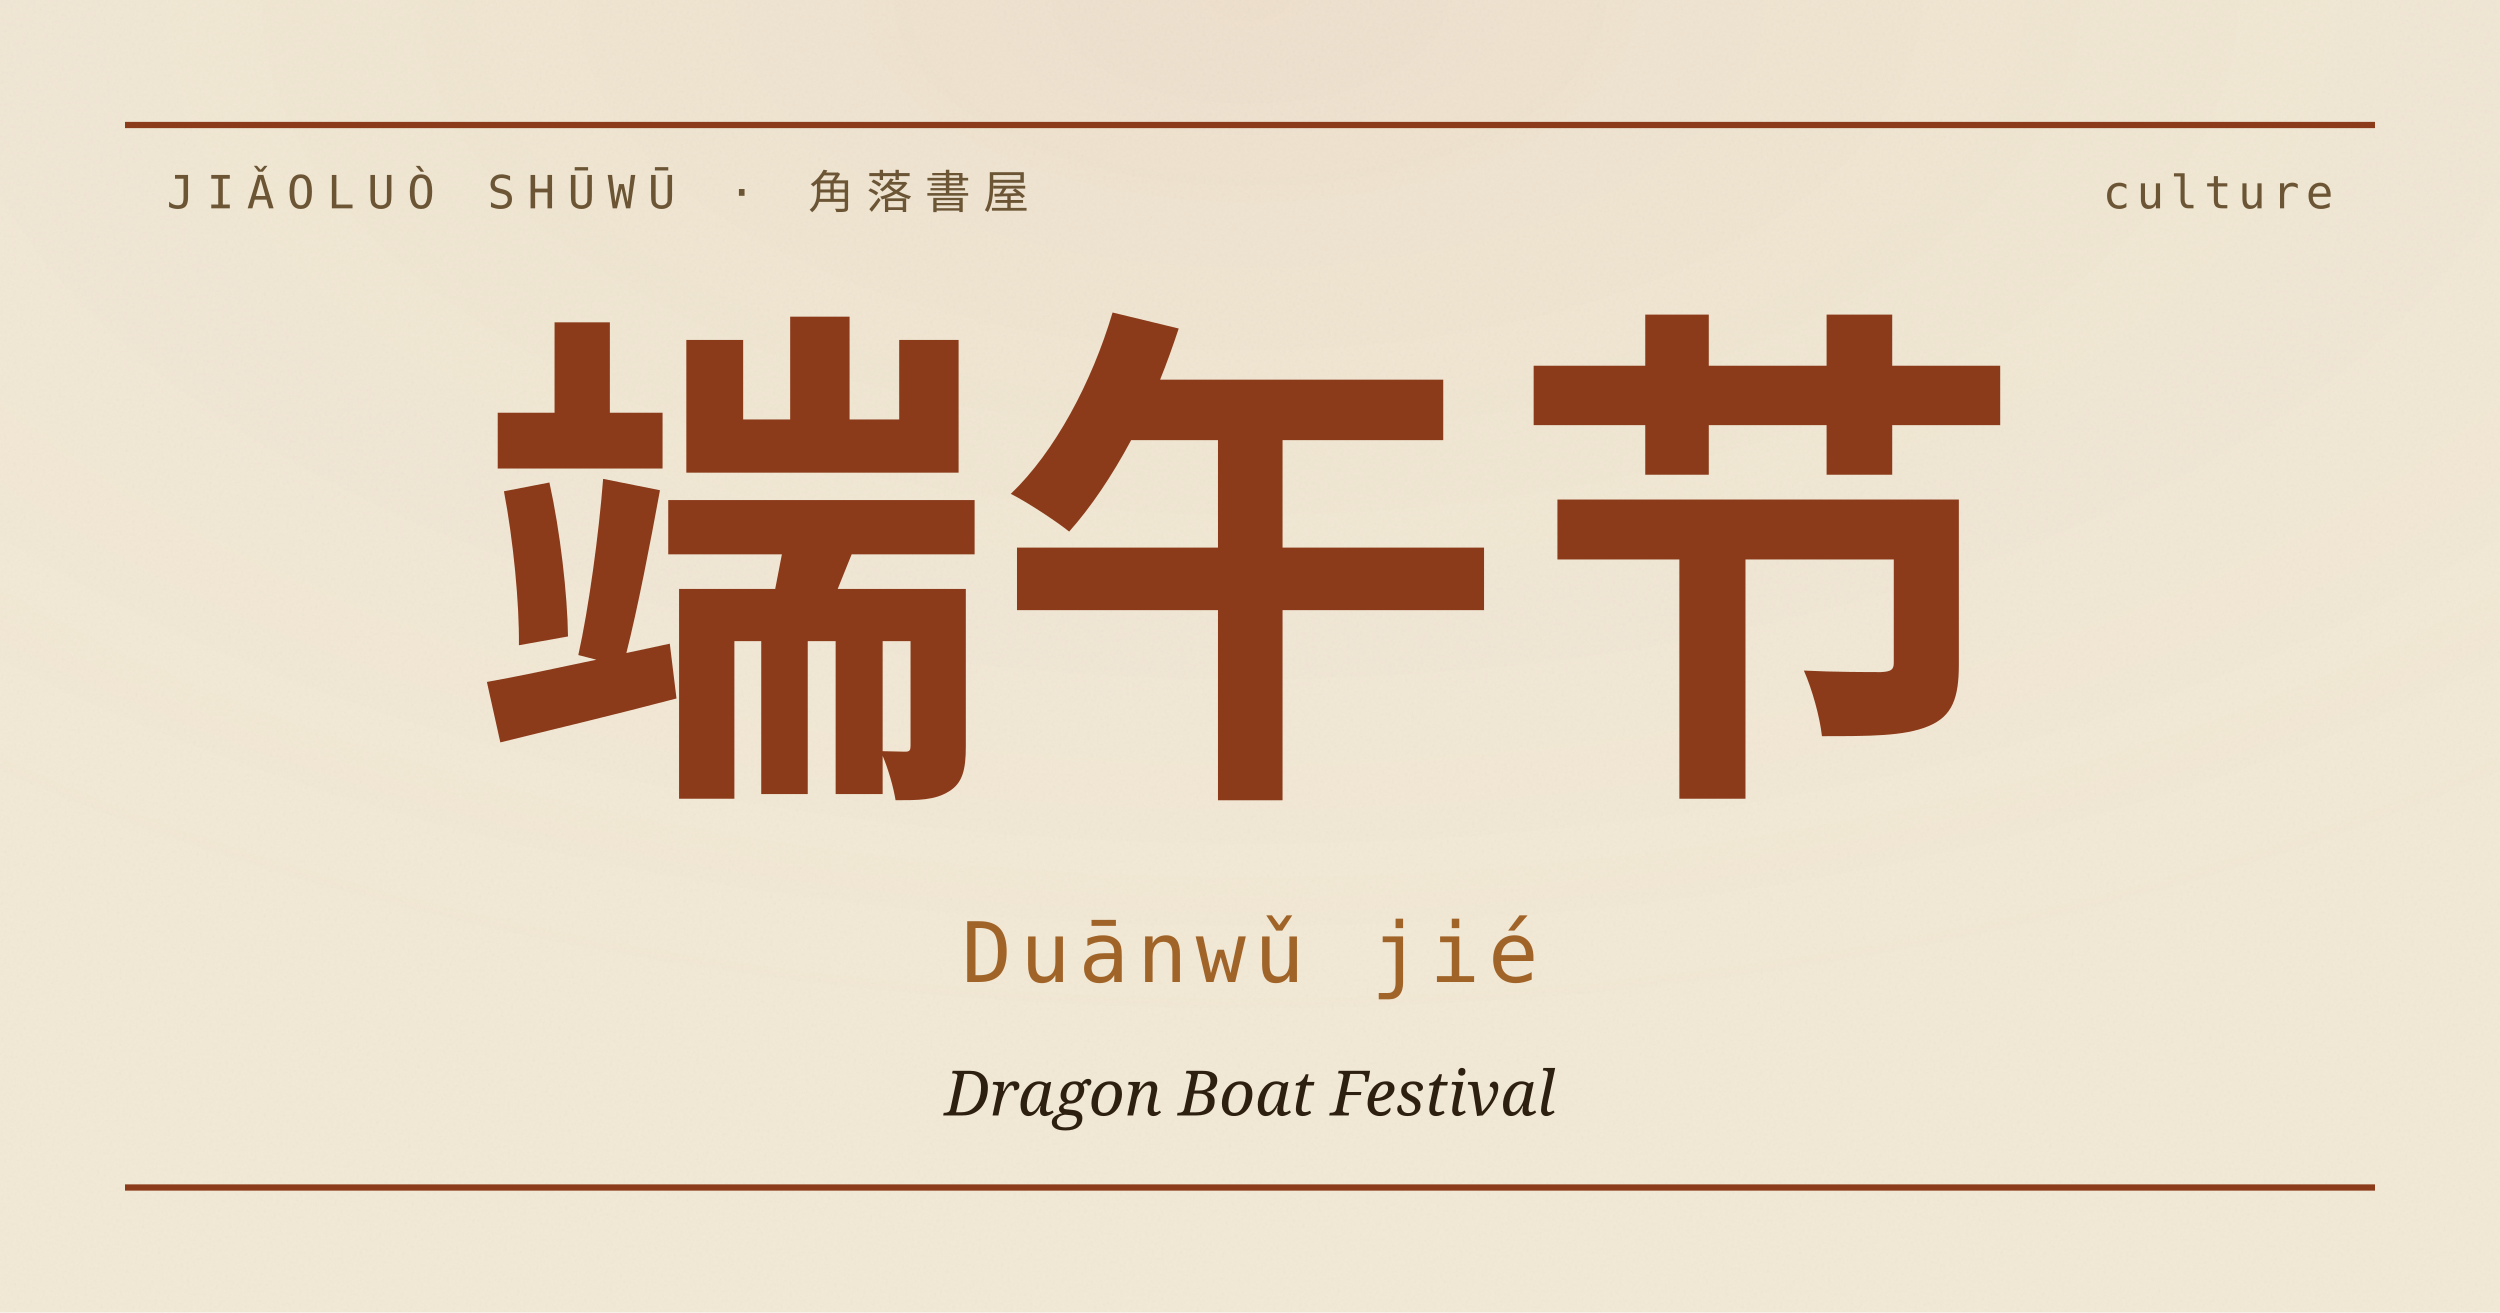
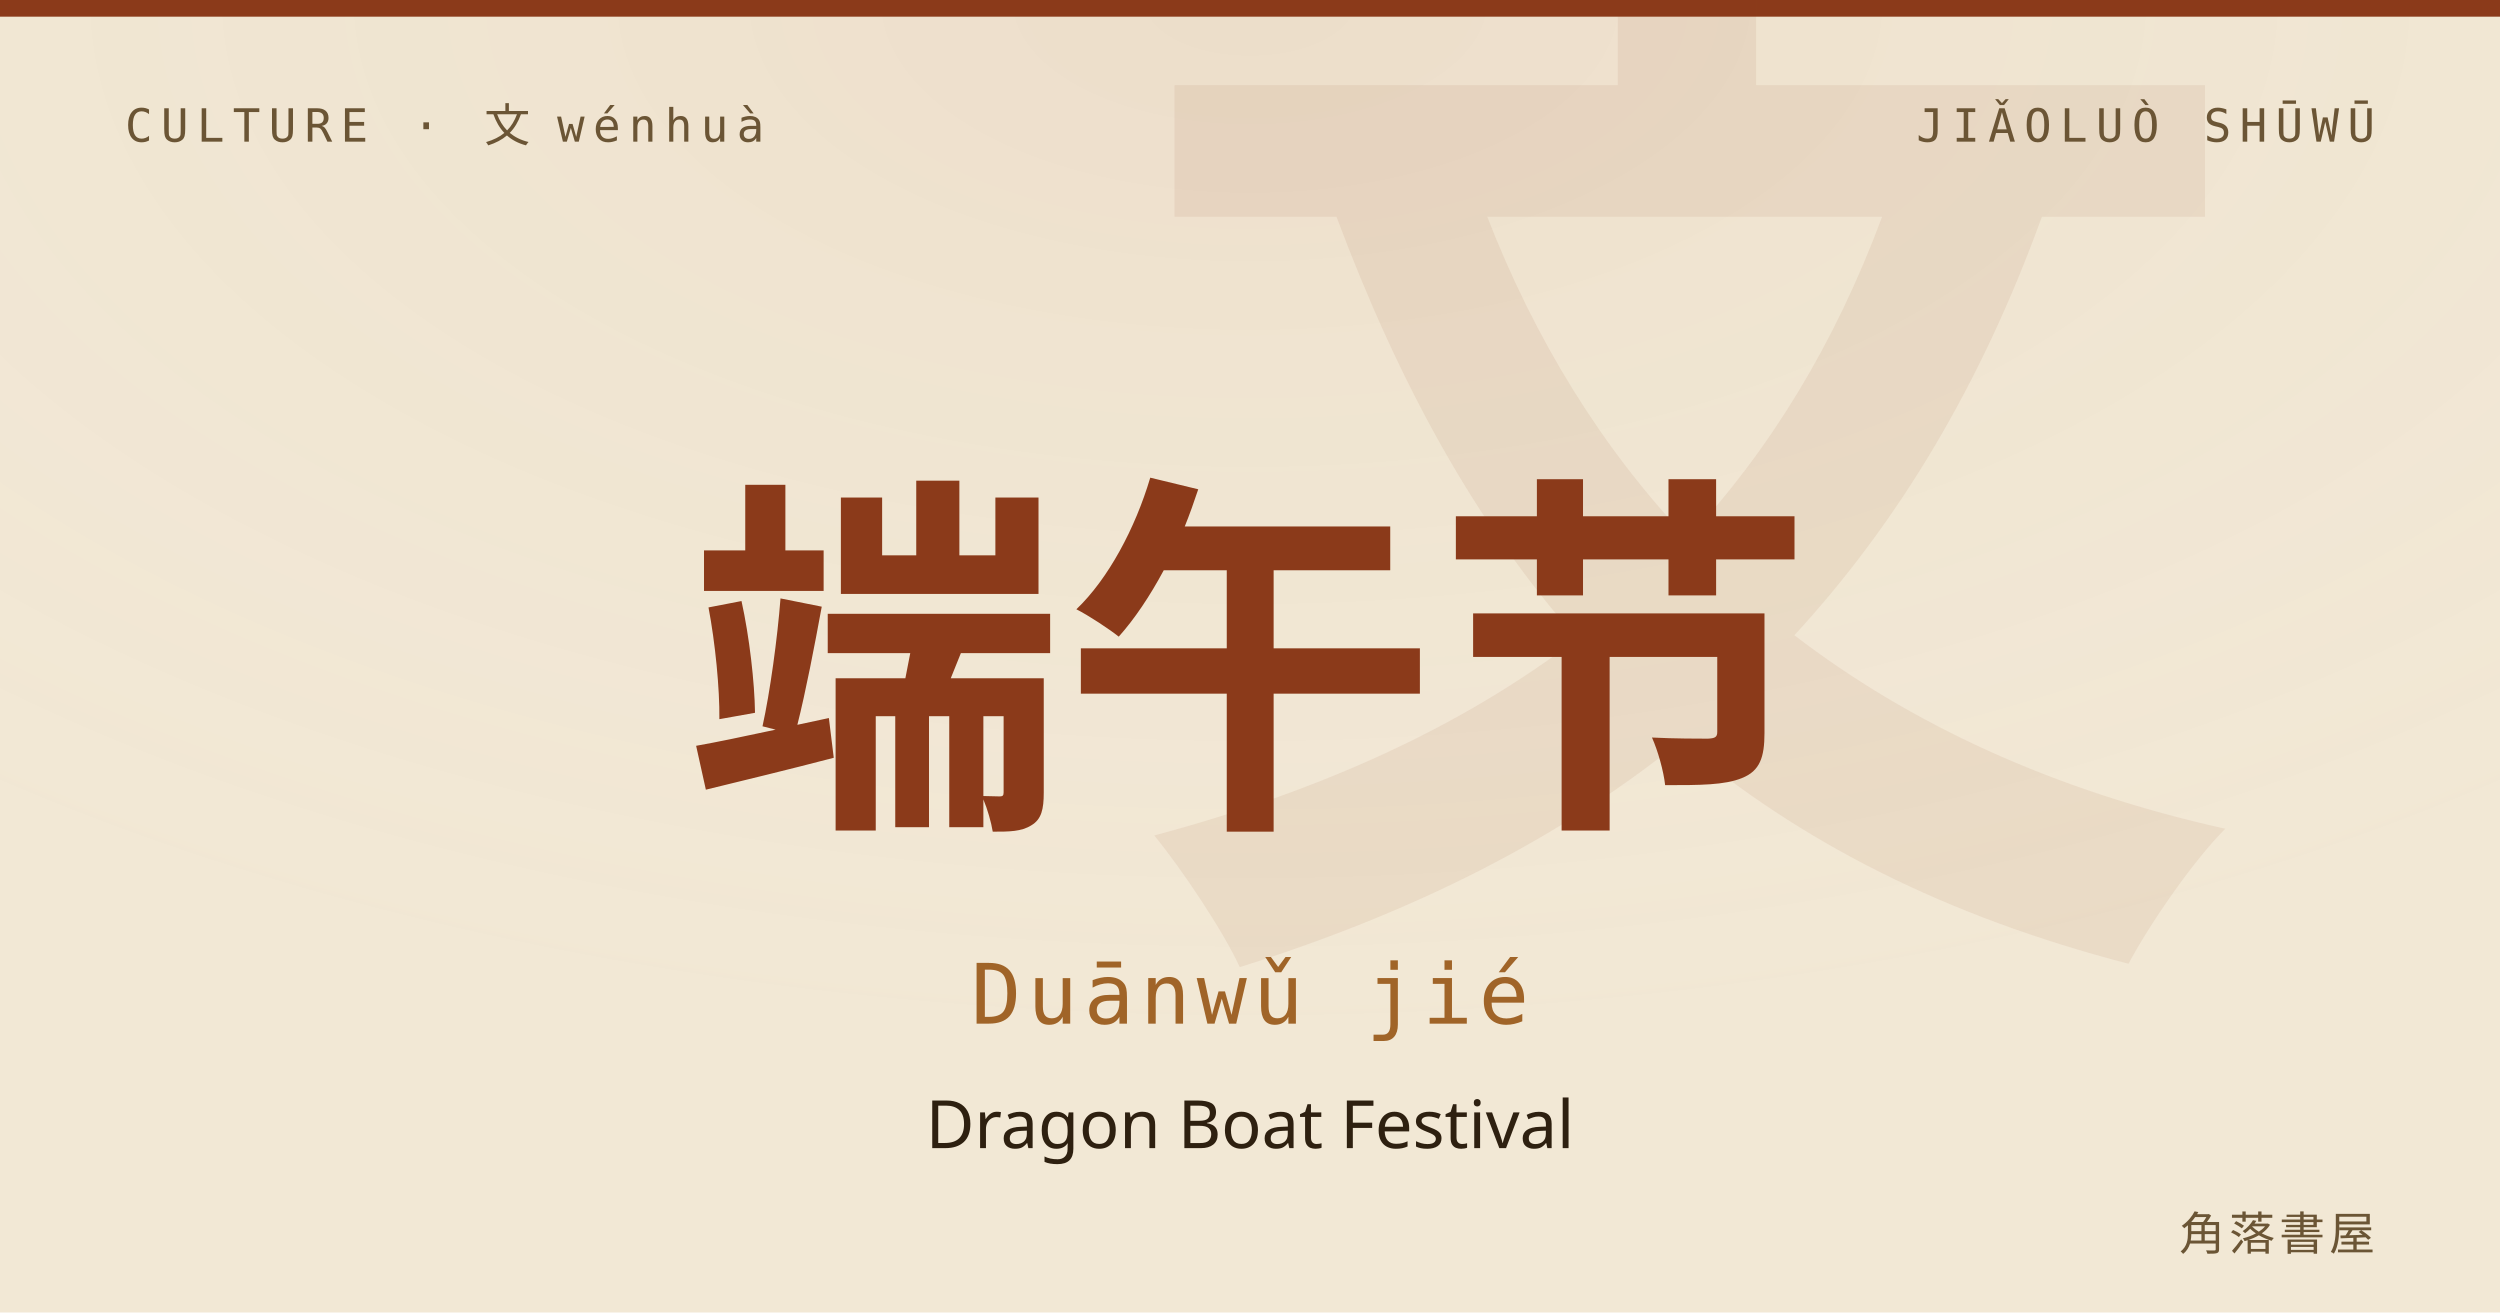
<svg xmlns="http://www.w3.org/2000/svg" viewBox="0 0 1200 630" width="1200" height="630">
  <defs>
-     <filter id="paper">
-       <feTurbulence type="fractalNoise" baseFrequency="0.65" numOctaves="5" stitchTiles="stitch" />
-       <feColorMatrix type="saturate" values="0" />
-     </filter>
    <radialGradient id="vignette" cx="50%" cy="0%" r="80%">
-       <stop offset="0%" stop-color="#8b3a1a" stop-opacity="0.05" />
+       <stop offset="0%" stop-color="#8b3a1a" stop-opacity="0.06" />
      <stop offset="100%" stop-color="#f2e8d5" stop-opacity="0" />
    </radialGradient>
  </defs>
  <rect width="1200" height="630" fill="#f2e8d5" />
  <rect width="1200" height="630" fill="url(#vignette)" />
-   <rect width="1200" height="630" filter="url(#paper)" opacity="0.06" />
-   <line x1="60" y1="60" x2="1140" y2="60" stroke="#8b3a1a" stroke-width="3" />
-   <line x1="60" y1="570" x2="1140" y2="570" stroke="#8b3a1a" stroke-width="3" />
-   <text x="80" y="100" font-family="Inconsolata, monospace" font-size="22" letter-spacing="6" fill="#6b5535" text-transform="uppercase">JIǍOLUÒ SHŪWŪ · 角落書屋</text>
-   <text x="1120" y="100" font-family="Inconsolata, monospace" font-size="22" letter-spacing="3" fill="#6b5535" text-anchor="end">culture</text>
-   <text x="600" y="275" font-family="Noto Serif SC, serif" font-size="248" font-weight="700" fill="#8b3a1a" text-anchor="middle" dominant-baseline="middle">端午节</text>
-   <text x="600" y="460" font-family="Inconsolata, monospace" font-size="40" letter-spacing="4" fill="#a06428" text-anchor="middle" dominant-baseline="middle">Duānwǔ jié</text>
-   <text x="600" y="525" font-family="EB Garamond, Georgia, serif" font-style="italic" font-size="30" fill="#2e2010" text-anchor="middle" dominant-baseline="middle">Dragon Boat Festival</text>
+   <rect x="0" y="0" width="1200" height="8" fill="#8b3a1a" />
+   <text x="1080" y="225" font-family="Noto Serif SC" font-size="540" font-weight="700" fill="#8b3a1a" opacity="0.08" text-anchor="end" dominant-baseline="middle">文</text>
+   <text x="60" y="68" font-family="Inconsolata" font-size="22" letter-spacing="4" fill="#6b5535">CULTURE · 文 wénhuà</text>
+   <text x="1140" y="68" font-family="Inconsolata" font-size="22" letter-spacing="4" fill="#6b5535" text-anchor="end">JIǍOLUÒ SHŪWŪ</text>
+   <text x="600" y="320" font-family="Noto Serif SC" font-size="180" font-weight="700" fill="#8b3a1a" text-anchor="middle" dominant-baseline="middle">端午节</text>
+   <text x="600" y="480" font-family="Inconsolata" font-size="40" letter-spacing="3" fill="#a06428" text-anchor="middle" dominant-baseline="middle">Duānwǔ jié</text>
+   <text x="600" y="540" font-family="EB Garamond" font-size="32" fill="#2e2010" text-anchor="middle" dominant-baseline="middle">Dragon Boat Festival</text>
+   <text x="1140" y="600" font-family="Noto Serif SC" font-size="22" letter-spacing="2" fill="#6b5535" text-anchor="end">角落書屋</text>
</svg>
